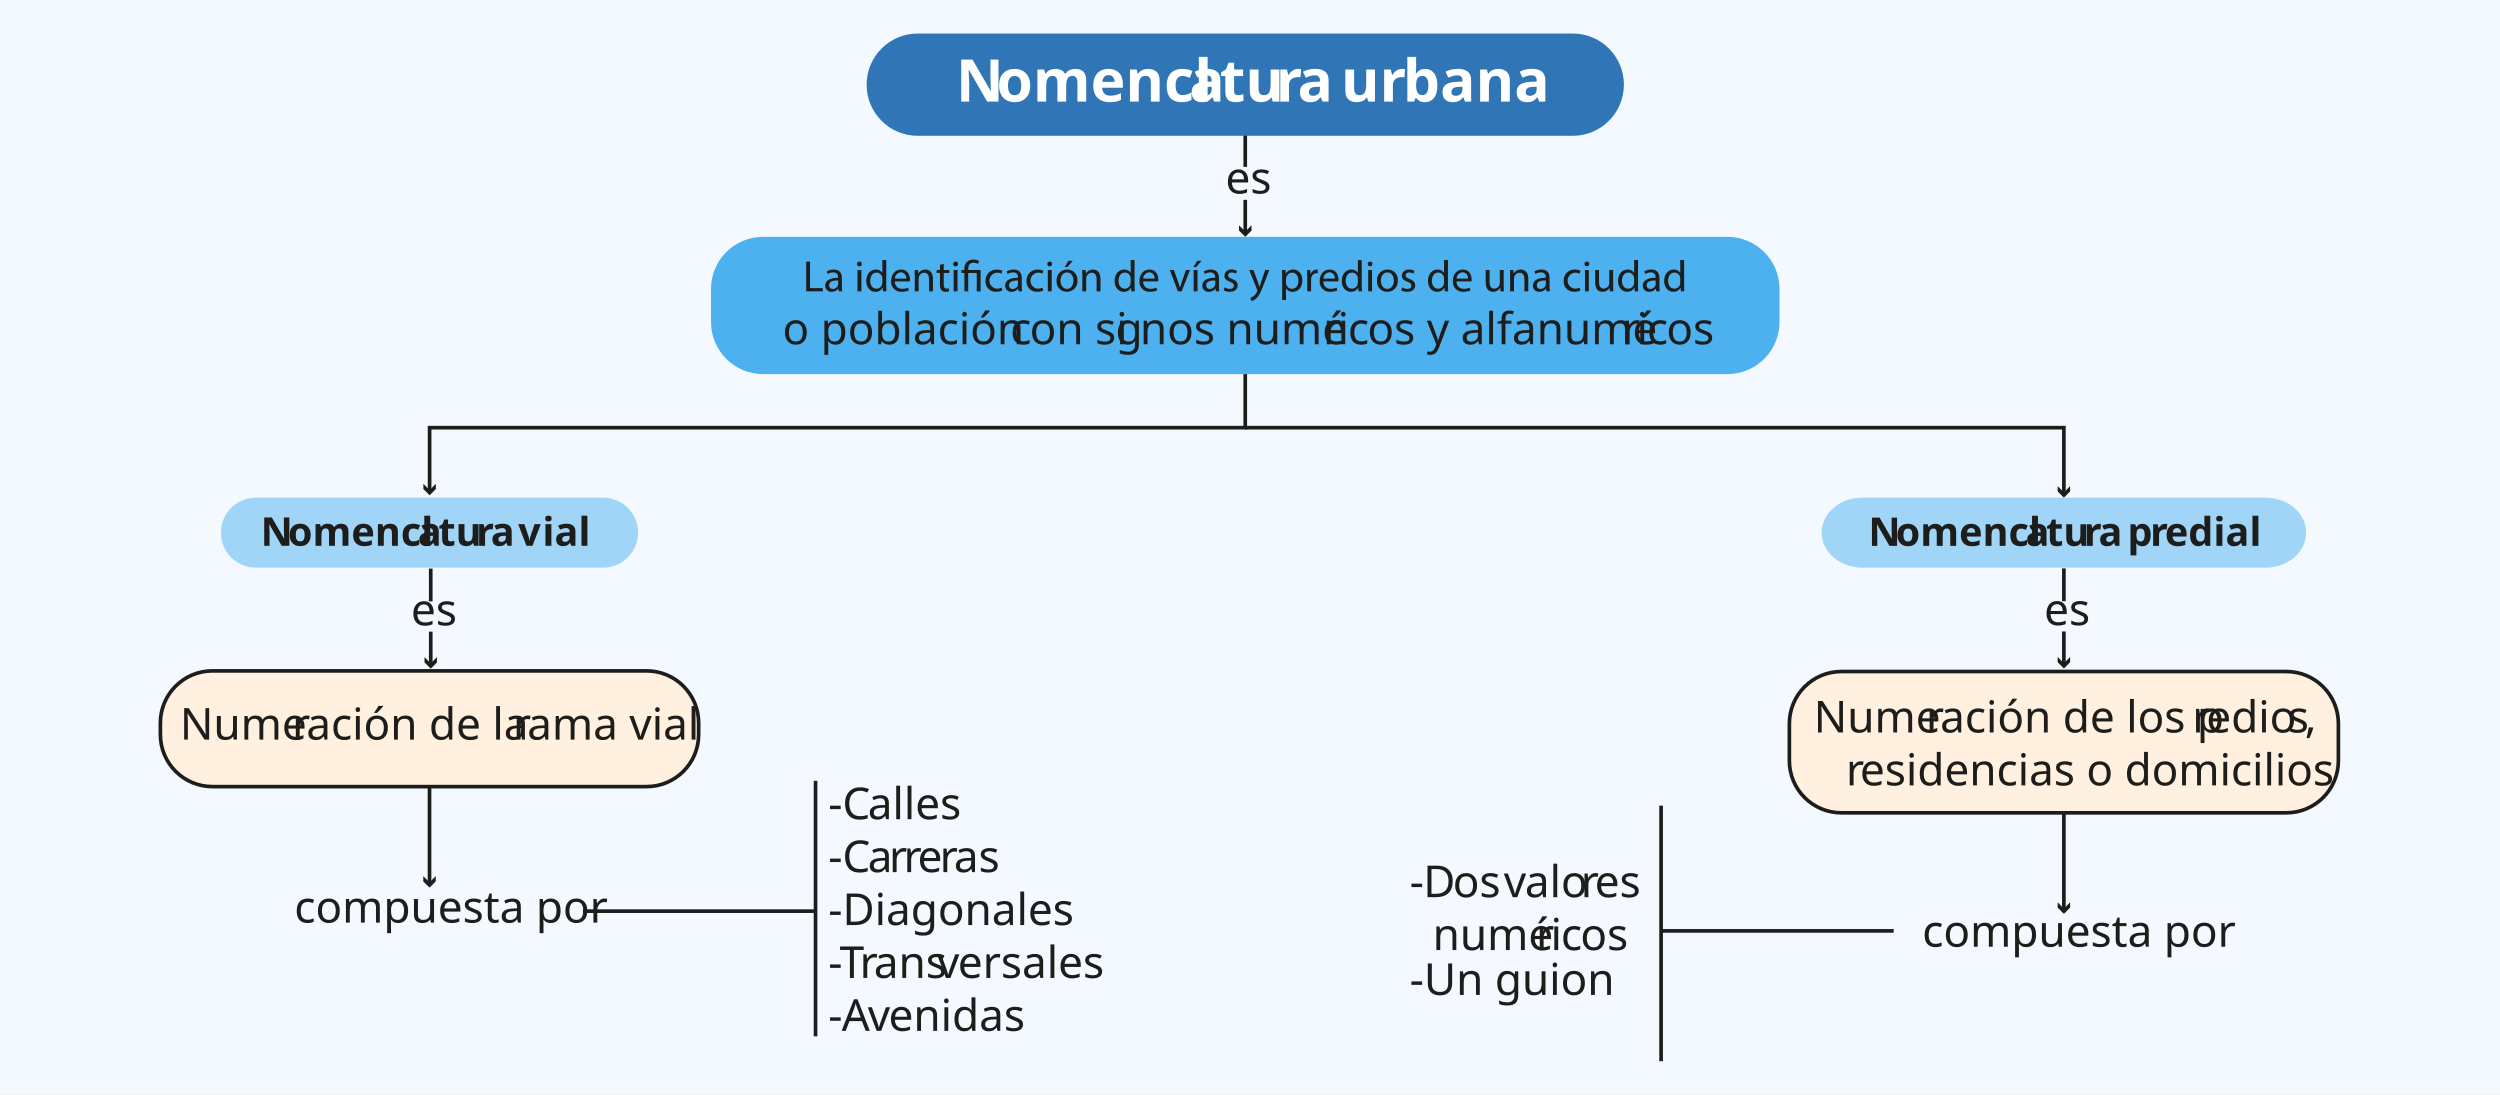
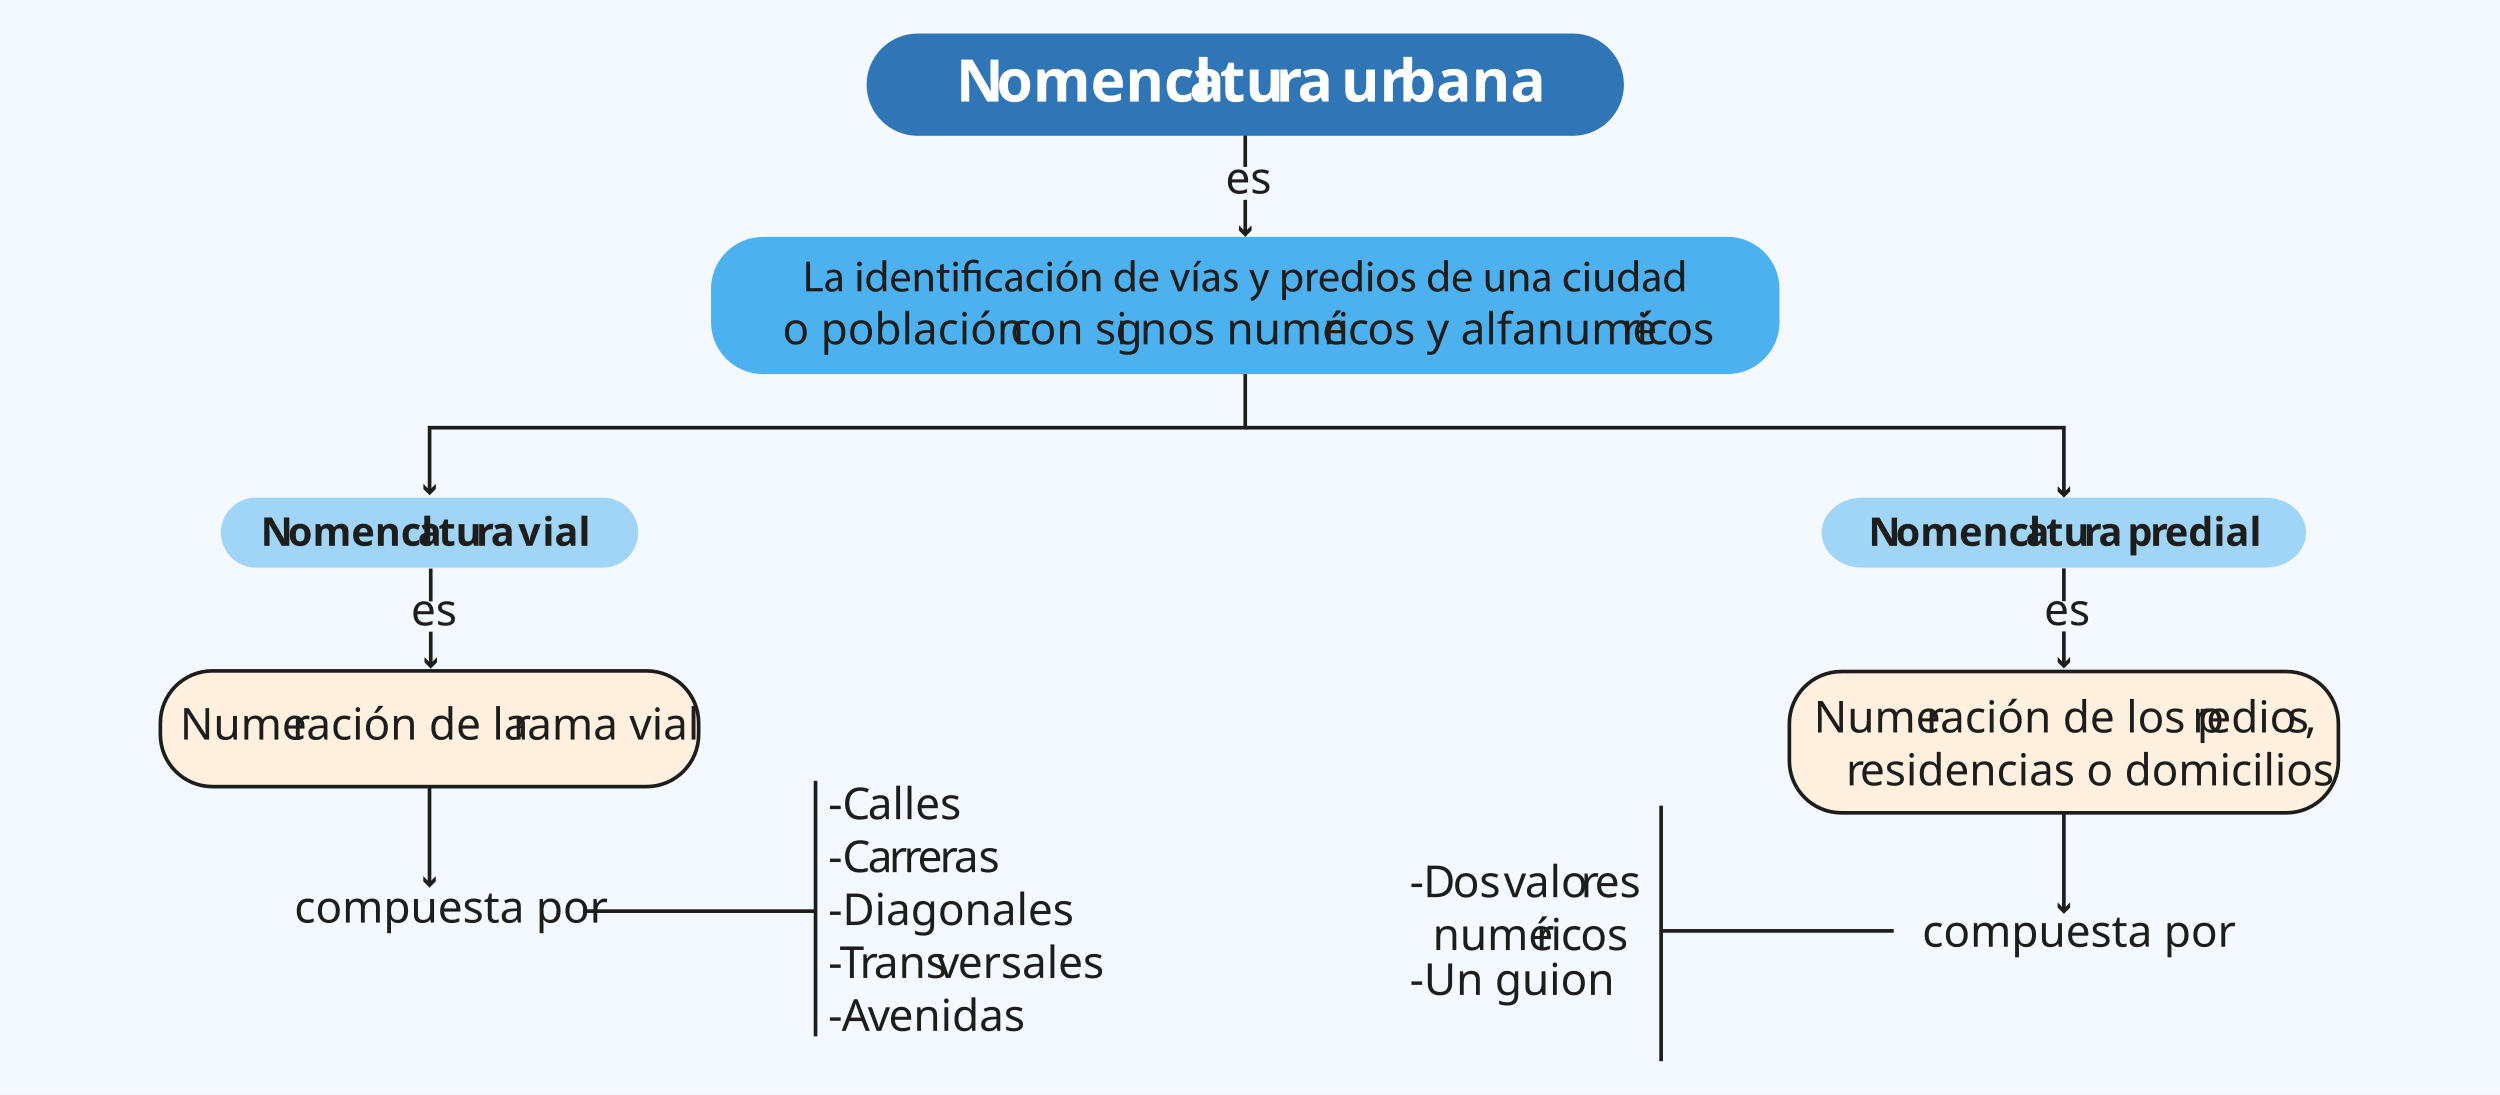
<svg xmlns="http://www.w3.org/2000/svg" width="820" height="359" viewBox="0 0 820 359">
  <defs>
    <clipPath id="clip-path">
-       <rect id="Rectángulo_350153" data-name="Rectángulo 350153" width="715.595" height="337.076" fill="none" />
+       <rect id="Rectángulo_350148" data-name="Rectángulo 350148" width="715.595" height="337.076" fill="none" />
+     </clipPath>
+     <clipPath id="clip-path-2">
+       <rect id="Rectángulo_350146" data-name="Rectángulo 350146" width="136.851" height="22.953" transform="translate(20.454 152.23)" fill="none" />
    </clipPath>
    <clipPath id="clip-path-3">
-       <rect id="Rectángulo_350146" data-name="Rectángulo 350146" width="136.851" height="22.953" transform="translate(20.454 152.23)" fill="none" />
-     </clipPath>
-     <clipPath id="clip-path-4">
      <rect id="Rectángulo_350147" data-name="Rectángulo 350147" width="158.921" height="22.953" transform="translate(545.491 152.23)" fill="none" />
    </clipPath>
  </defs>
-   <g id="Grupo_1010072" data-name="Grupo 1010072" transform="translate(-391 -4832)">
-     <rect id="Rectángulo_348354" data-name="Rectángulo 348354" width="820" height="359" transform="translate(391 4832)" fill="#f3f9ff" />
+   <g id="Grupo_1010074" data-name="Grupo 1010074" transform="translate(-391 -4832)">
+     <path id="Trazado_728949" data-name="Trazado 728949" d="M0,0H820V359H0Z" transform="translate(391 4832)" fill="#f3f9ff" />
    <g id="Grupo_1009652" data-name="Grupo 1009652" transform="translate(443 4843)">
-       <g id="Grupo_1009651" data-name="Grupo 1009651" clip-path="url(#clip-path)">
+       <g id="Grupo_1010072" data-name="Grupo 1010072">
        <g id="Grupo_1009642" data-name="Grupo 1009642">
          <g id="Grupo_1009641" data-name="Grupo 1009641" clip-path="url(#clip-path)">
            <path id="Rectángulo_350141" data-name="Rectángulo 350141" d="M17.082,0h142.39a17.082,17.082,0,0,1,17.082,17.082v3.794a17.082,17.082,0,0,1-17.082,17.082H17.081A17.081,17.081,0,0,1,0,20.877V17.082A17.082,17.082,0,0,1,17.082,0Z" transform="translate(0.603 209.048)" fill="#fff0df" />
            <path id="Rectángulo_350142" data-name="Rectángulo 350142" d="M17.082,0h142.39a17.082,17.082,0,0,1,17.082,17.082v3.794a17.082,17.082,0,0,1-17.082,17.082H17.081A17.081,17.081,0,0,1,0,20.877V17.082A17.082,17.082,0,0,1,17.082,0Z" transform="translate(0.603 209.048)" fill="none" stroke="#1d1d1b" stroke-miterlimit="10" stroke-width="1.205" />
            <rect id="Rectángulo_350143" data-name="Rectángulo 350143" width="180.081" height="46.343" rx="17.082" transform="translate(534.911 209.261)" fill="#fff0df" />
            <rect id="Rectángulo_350144" data-name="Rectángulo 350144" width="180.081" height="46.343" rx="17.082" transform="translate(534.911 209.261)" fill="none" stroke="#1d1d1b" stroke-miterlimit="10" stroke-width="1.205" />
            <path id="Rectángulo_350145" data-name="Rectángulo 350145" d="M17.082,0h316.3a17.083,17.083,0,0,1,17.083,17.083V27.939a17.082,17.082,0,0,1-17.082,17.082H17.082A17.082,17.082,0,0,1,0,27.939V17.082A17.082,17.082,0,0,1,17.082,0Z" transform="translate(181.213 66.686)" fill="#4db1f0" />
            <g id="Grupo_1009637" data-name="Grupo 1009637" opacity="0.5">
              <g id="Grupo_1009636" data-name="Grupo 1009636">
-                 <g id="Grupo_1009635" data-name="Grupo 1009635" clip-path="url(#clip-path-3)">
+                 <g id="Grupo_1009635" data-name="Grupo 1009635" clip-path="url(#clip-path-2)">
                  <path id="Trazado_726601" data-name="Trazado 726601" d="M157.3,163.706a11.477,11.477,0,0,1-11.477,11.477H31.93a11.477,11.477,0,0,1,0-22.954h113.9A11.477,11.477,0,0,1,157.3,163.706" fill="#4db1f0" />
                </g>
              </g>
            </g>
            <g id="Grupo_1009640" data-name="Grupo 1009640" opacity="0.5">
              <g id="Grupo_1009639" data-name="Grupo 1009639">
-                 <g id="Grupo_1009638" data-name="Grupo 1009638" clip-path="url(#clip-path-4)">
+                 <g id="Grupo_1009638" data-name="Grupo 1009638" clip-path="url(#clip-path-3)">
                  <path id="Trazado_726602" data-name="Trazado 726602" d="M704.412,163.706c0,6.338-5.966,11.477-13.327,11.477H558.818c-7.36,0-13.327-5.139-13.327-11.477s5.967-11.477,13.327-11.477H691.085c7.361,0,13.327,5.139,13.327,11.477" fill="#4db1f0" />
                </g>
              </g>
            </g>
            <line id="Línea_2940" data-name="Línea 2940" y2="10.763" transform="translate(356.443 54.545)" fill="none" stroke="#1d1d1b" stroke-miterlimit="10" stroke-width="1.205" />
            <line id="Línea_2941" data-name="Línea 2941" y2="10.763" transform="translate(356.443 32.974)" fill="none" stroke="#1d1d1b" stroke-miterlimit="10" stroke-width="1.205" />
            <path id="Trazado_726603" data-name="Trazado 726603" d="M354.4,62.908l2.043,2.044,2.044-2.044v1.735l-2.044,2.043L354.4,64.643Z" fill="#1d1d1b" />
            <line id="Línea_2942" data-name="Línea 2942" y2="31.763" transform="translate(88.879 247.006)" fill="none" stroke="#1d1d1b" stroke-miterlimit="10" stroke-width="1.205" />
            <path id="Trazado_726604" data-name="Trazado 726604" d="M86.836,276.369l2.043,2.044,2.044-2.044V278.1l-2.044,2.043L86.836,278.1Z" fill="#1d1d1b" />
            <line id="Línea_2943" data-name="Línea 2943" y2="31.763" transform="translate(624.952 255.604)" fill="none" stroke="#1d1d1b" stroke-miterlimit="10" stroke-width="1.205" />
            <path id="Trazado_726605" data-name="Trazado 726605" d="M622.909,284.967l2.043,2.044L627,284.967V286.7l-2.044,2.043-2.043-2.043Z" fill="#1d1d1b" />
            <path id="Trazado_726606" data-name="Trazado 726606" d="M480.638,16.772a16.773,16.773,0,0,1-16.773,16.773H249.021a16.773,16.773,0,0,1,0-33.546H463.865a16.773,16.773,0,0,1,16.773,16.773" fill="#3076b6" />
          </g>
        </g>
        <text id="N" transform="translate(261.549 22.33)" fill="#fff" font-size="19.297" font-family="MyriadPro-Bold, Myriad Pro" font-weight="700">
          <tspan x="0" y="0">N</tspan>
        </text>
        <text id="omencl" transform="translate(274.826 22.33)" fill="#fff" font-size="19.297" font-family="MyriadPro-Bold, Myriad Pro" font-weight="700">
          <tspan x="0" y="0">omencl</tspan>
        </text>
        <text id="a" transform="translate(338.063 22.33)" fill="#fff" font-size="19.297" font-family="MyriadPro-Bold, Myriad Pro" font-weight="700">
          <tspan x="0" y="0">a</tspan>
        </text>
        <text id="tu" transform="translate(348.098 22.33)" fill="#fff" font-size="19.297" font-family="MyriadPro-Bold, Myriad Pro" font-weight="700">
          <tspan x="0" y="0">tu</tspan>
        </text>
        <text id="r" transform="translate(366.43 22.33)" fill="#fff" font-size="19.297" font-family="MyriadPro-Bold, Myriad Pro" font-weight="700">
          <tspan x="0" y="0">r</tspan>
        </text>
        <text id="a-2" data-name="a" transform="translate(373.57 22.33)" fill="#fff" font-size="19.297" font-family="MyriadPro-Bold, Myriad Pro" font-weight="700">
          <tspan x="0" y="0">a</tspan>
        </text>
        <text id="ur" transform="translate(387.818 22.33)" fill="#fff" font-size="19.297" font-family="MyriadPro-Bold, Myriad Pro" font-weight="700">
          <tspan x="0" y="0">ur</tspan>
        </text>
-         <text id="bana" transform="translate(408.112 22.33)" fill="#fff" font-size="19.297" font-family="MyriadPro-Bold, Myriad Pro" font-weight="700">
+         <text id="bana" transform="translate(406.818 22.33)" fill="#fff" font-size="19.297" font-family="MyriadPro-Bold, Myriad Pro" font-weight="700">
          <tspan x="0" y="0">bana</tspan>
        </text>
        <text id="es" transform="translate(349.957 52.471)" fill="#1d1d1b" font-size="14.463" font-family="SegoeUI, Segoe UI">
          <tspan x="0" y="0">es</tspan>
        </text>
        <g id="Grupo_1009644" data-name="Grupo 1009644">
          <g id="Grupo_1009643" data-name="Grupo 1009643" clip-path="url(#clip-path)">
            <line id="Línea_2944" data-name="Línea 2944" y2="10.763" transform="translate(89.282 196.182)" fill="none" stroke="#1d1d1b" stroke-miterlimit="10" stroke-width="1.205" />
            <path id="Trazado_726607" data-name="Trazado 726607" d="M87.239,204.545l2.043,2.044,2.044-2.044v1.735l-2.044,2.043-2.043-2.043Z" fill="#1d1d1b" />
          </g>
        </g>
        <text id="es-2" data-name="es" transform="translate(82.794 194.107)" fill="#1d1d1b" font-size="14.463" font-family="SegoeUI, Segoe UI">
          <tspan x="0" y="0">es</tspan>
        </text>
        <g id="Grupo_1009646" data-name="Grupo 1009646">
          <g id="Grupo_1009645" data-name="Grupo 1009645" clip-path="url(#clip-path)">
            <line id="Línea_2945" data-name="Línea 2945" y2="10.763" transform="translate(624.952 196.121)" fill="none" stroke="#1d1d1b" stroke-miterlimit="10" stroke-width="1.205" />
            <line id="Línea_2946" data-name="Línea 2946" y2="10.763" transform="translate(89.282 175.493)" fill="none" stroke="#1d1d1b" stroke-miterlimit="10" stroke-width="1.205" />
            <line id="Línea_2947" data-name="Línea 2947" y2="10.763" transform="translate(624.952 175.431)" fill="none" stroke="#1d1d1b" stroke-miterlimit="10" stroke-width="1.205" />
            <path id="Trazado_726608" data-name="Trazado 726608" d="M622.909,204.483l2.043,2.044L627,204.483v1.735l-2.044,2.043-2.043-2.043Z" fill="#1d1d1b" />
          </g>
        </g>
        <text id="es-3" data-name="es" transform="translate(618.467 194.046)" fill="#1d1d1b" font-size="14.463" font-family="SegoeUI, Segoe UI">
          <tspan x="0" y="0">es</tspan>
        </text>
        <g id="Grupo_1009648" data-name="Grupo 1009648">
          <g id="Grupo_1009647" data-name="Grupo 1009647" clip-path="url(#clip-path)">
            <path id="Trazado_726609" data-name="Trazado 726609" d="M212.436,74.816h1.258v8.691h4.165v1.055h-5.423ZM223.1,84.562l-.1-.882h-.044a2.6,2.6,0,0,1-2.14,1.041,1.994,1.994,0,0,1-2.14-2.01c0-1.692,1.5-2.617,4.208-2.6v-.144a1.443,1.443,0,0,0-1.591-1.62,3.491,3.491,0,0,0-1.822.521l-.289-.839a4.344,4.344,0,0,1,2.3-.622c2.141,0,2.661,1.461,2.661,2.863v2.618a9.824,9.824,0,0,0,.116,1.677Zm-.188-3.572c-1.388-.028-2.964.217-2.964,1.577a1.125,1.125,0,0,0,1.2,1.214,1.742,1.742,0,0,0,1.692-1.171,1.34,1.34,0,0,0,.072-.4Zm7.767-5.393a.788.788,0,0,1-1.576,0,.775.775,0,0,1,.795-.8.756.756,0,0,1,.781.8m-1.417,1.966h1.273v7h-1.273Zm9.429-3.268v8.46c0,.622.014,1.33.058,1.807H237.6l-.058-1.214h-.029a2.589,2.589,0,0,1-2.386,1.373c-1.692,0-2.993-1.431-2.993-3.557-.014-2.328,1.432-3.76,3.138-3.76a2.34,2.34,0,0,1,2.111,1.07h.029V74.295Zm-1.273,6.117a2.215,2.215,0,0,0-.058-.535,1.871,1.871,0,0,0-1.836-1.475c-1.316,0-2.1,1.157-2.1,2.7,0,1.417.694,2.589,2.068,2.589a1.912,1.912,0,0,0,1.865-1.519,2.177,2.177,0,0,0,.058-.549Zm4.094.882a2.243,2.243,0,0,0,2.4,2.43,4.609,4.609,0,0,0,1.938-.362l.217.911a5.659,5.659,0,0,1-2.328.434,3.25,3.25,0,0,1-3.442-3.529c0-2.111,1.244-3.774,3.283-3.774,2.285,0,2.892,2.01,2.892,3.3a4.9,4.9,0,0,1-.043.593Zm3.731-.911a1.812,1.812,0,0,0-1.765-2.068,2.109,2.109,0,0,0-1.952,2.068Zm2.806-.925c0-.723-.014-1.316-.058-1.895h1.128l.073,1.157h.029a2.573,2.573,0,0,1,2.313-1.316c.969,0,2.473.579,2.473,2.979v4.179H252.73V80.528c0-1.128-.42-2.068-1.62-2.068a1.807,1.807,0,0,0-1.706,1.3,1.825,1.825,0,0,0-.087.593v4.208h-1.273Zm9.5-3.9v2.01h1.822v.969h-1.822v3.774c0,.868.246,1.36.954,1.36a2.847,2.847,0,0,0,.738-.087l.057.954a3.09,3.09,0,0,1-1.127.174,1.763,1.763,0,0,1-1.374-.535,2.591,2.591,0,0,1-.492-1.822V78.532h-1.085v-.969H256.3V75.886Zm4.671.044a.788.788,0,0,1-1.576,0,.776.776,0,0,1,.795-.8.755.755,0,0,1,.781.8M260.8,77.563h1.273v7H260.8Zm3.514,7v-6.03h-.983v-.969h.983v-.376a2.805,2.805,0,0,1,3.052-3.051,3.493,3.493,0,0,1,1.778.463l-.361.969a2.675,2.675,0,0,0-1.475-.4c-1.345,0-1.735.94-1.735,2.053v.347h4.063v7h-1.258v-6.03h-2.805v6.03Zm12.423-.26a4.677,4.677,0,0,1-2.01.4,3.326,3.326,0,0,1-3.485-3.572A3.556,3.556,0,0,1,275,77.419a4.262,4.262,0,0,1,1.764.361l-.289.983A2.959,2.959,0,0,0,275,78.431a2.639,2.639,0,0,0-.043,5.264,3.611,3.611,0,0,0,1.561-.347Zm5.366.26-.1-.882h-.043a2.608,2.608,0,0,1-2.141,1.041,1.994,1.994,0,0,1-2.14-2.01c0-1.692,1.5-2.617,4.208-2.6v-.144a1.443,1.443,0,0,0-1.59-1.62,3.486,3.486,0,0,0-1.822.521l-.29-.839a4.348,4.348,0,0,1,2.3-.622c2.14,0,2.66,1.461,2.66,2.863v2.618a9.824,9.824,0,0,0,.116,1.677Zm-.188-3.572c-1.388-.028-2.964.217-2.964,1.577a1.125,1.125,0,0,0,1.2,1.214,1.741,1.741,0,0,0,1.692-1.171,1.34,1.34,0,0,0,.072-.4Zm8.273,3.312a4.681,4.681,0,0,1-2.01.4,3.326,3.326,0,0,1-3.485-3.572,3.556,3.556,0,0,1,3.76-3.716,4.262,4.262,0,0,1,1.764.361l-.289.983a2.959,2.959,0,0,0-1.475-.332,2.639,2.639,0,0,0-.044,5.264,3.619,3.619,0,0,0,1.562-.347Zm2.907-8.705a.788.788,0,0,1-1.576,0,.776.776,0,0,1,.8-.8.755.755,0,0,1,.78.8m-1.417,1.966h1.273v7h-1.273ZM301.395,81a3.42,3.42,0,0,1-3.485,3.716,3.327,3.327,0,0,1-3.355-3.6,3.418,3.418,0,0,1,3.471-3.717,3.314,3.314,0,0,1,3.369,3.6m-5.553.072c0,1.533.883,2.69,2.126,2.69,1.215,0,2.126-1.142,2.126-2.719,0-1.185-.593-2.689-2.1-2.689s-2.155,1.388-2.155,2.718m4.035-6.536-1.764,2.068H297.2l1.272-2.068ZM303,79.458c0-.723-.015-1.316-.058-1.895h1.128l.072,1.157h.029a2.574,2.574,0,0,1,2.314-1.316c.969,0,2.473.579,2.473,2.979v4.179h-1.273V80.528c0-1.128-.419-2.068-1.62-2.068a1.866,1.866,0,0,0-1.793,1.894v4.208H303Zm17.137-5.163v8.46c0,.622.015,1.33.058,1.807h-1.142L319,83.348h-.029a2.59,2.59,0,0,1-2.386,1.373c-1.692,0-2.993-1.431-2.993-3.557-.015-2.328,1.431-3.76,3.138-3.76a2.34,2.34,0,0,1,2.111,1.07h.029V74.295Zm-1.272,6.117a2.266,2.266,0,0,0-.058-.535,1.871,1.871,0,0,0-1.836-1.475c-1.316,0-2.1,1.157-2.1,2.7,0,1.417.694,2.589,2.068,2.589a1.912,1.912,0,0,0,1.865-1.519,2.224,2.224,0,0,0,.058-.549Zm4.093.882a2.243,2.243,0,0,0,2.4,2.43,4.609,4.609,0,0,0,1.938-.362l.217.911a5.664,5.664,0,0,1-2.329.434,3.25,3.25,0,0,1-3.441-3.529c0-2.111,1.243-3.774,3.282-3.774,2.285,0,2.893,2.01,2.893,3.3a4.662,4.662,0,0,1-.044.593Zm3.731-.911a1.811,1.811,0,0,0-1.764-2.068,2.109,2.109,0,0,0-1.952,2.068Zm6.365-2.82L334.43,81.5a18.122,18.122,0,0,1,.564,1.793h.043c.159-.579.362-1.157.593-1.793l1.359-3.934h1.331l-2.748,7h-1.215l-2.66-7Zm9.053-3.022-1.764,2.068h-.911l1.273-2.068Zm-2.588,3.022h1.273v7h-1.273Zm7.26,7-.1-.882h-.043a2.6,2.6,0,0,1-2.14,1.041,1.994,1.994,0,0,1-2.14-2.01c0-1.692,1.5-2.617,4.208-2.6v-.144a1.443,1.443,0,0,0-1.591-1.62,3.489,3.489,0,0,0-1.822.521l-.289-.839a4.342,4.342,0,0,1,2.3-.622c2.14,0,2.661,1.461,2.661,2.863v2.618a9.827,9.827,0,0,0,.116,1.677Zm-.188-3.572c-1.389-.028-2.965.217-2.965,1.577a1.126,1.126,0,0,0,1.2,1.214,1.74,1.74,0,0,0,1.692-1.171,1.311,1.311,0,0,0,.073-.4Zm3.11,2.271a3.333,3.333,0,0,0,1.677.506c.926,0,1.36-.463,1.36-1.041,0-.608-.362-.94-1.3-1.287-1.258-.449-1.851-1.143-1.851-1.981A2.159,2.159,0,0,1,352,77.4a3.5,3.5,0,0,1,1.721.434l-.318.925a2.731,2.731,0,0,0-1.432-.4c-.752,0-1.171.433-1.171.954,0,.578.419.839,1.33,1.186,1.215.463,1.837,1.07,1.837,2.111,0,1.229-.955,2.1-2.618,2.1a3.99,3.99,0,0,1-1.966-.477Zm9.43-5.7,1.532,4.136c.16.463.333,1.012.449,1.432h.029c.13-.42.274-.955.448-1.461l1.388-4.107h1.345l-1.909,4.989c-.911,2.4-1.533,3.63-2.4,4.382a3.456,3.456,0,0,1-1.562.824l-.318-1.07a3.365,3.365,0,0,0,1.113-.622,3.855,3.855,0,0,0,1.07-1.417.91.91,0,0,0,.1-.3,1.107,1.107,0,0,0-.087-.332l-2.589-6.45Zm9.415,2.285c0-.9-.029-1.62-.058-2.285h1.143l.057,1.2h.029a2.753,2.753,0,0,1,2.488-1.359c1.692,0,2.964,1.432,2.964,3.558,0,2.516-1.533,3.759-3.181,3.759a2.454,2.454,0,0,1-2.155-1.1h-.029v3.8h-1.258Zm1.258,1.865a2.86,2.86,0,0,0,.058.521,1.964,1.964,0,0,0,1.909,1.49c1.345,0,2.126-1.1,2.126-2.705,0-1.4-.738-2.6-2.083-2.6a2.031,2.031,0,0,0-1.923,1.577,2.08,2.08,0,0,0-.087.52Zm6.972-1.966c0-.824-.015-1.533-.058-2.184h1.113l.044,1.374h.057a2.1,2.1,0,0,1,1.938-1.533,1.375,1.375,0,0,1,.362.044v1.2a1.909,1.909,0,0,0-.434-.044,1.786,1.786,0,0,0-1.707,1.634,3.7,3.7,0,0,0-.057.593v3.731h-1.258Zm5.293,1.547a2.243,2.243,0,0,0,2.4,2.43,4.608,4.608,0,0,0,1.938-.362l.217.911a5.659,5.659,0,0,1-2.328.434,3.25,3.25,0,0,1-3.442-3.529c0-2.111,1.244-3.774,3.283-3.774,2.285,0,2.892,2.01,2.892,3.3a4.9,4.9,0,0,1-.043.593Zm3.731-.911a1.812,1.812,0,0,0-1.764-2.068,2.11,2.11,0,0,0-1.953,2.068Zm8.851-6.088v8.46c0,.622.014,1.33.058,1.807h-1.143l-.057-1.214h-.029a2.591,2.591,0,0,1-2.386,1.373c-1.692,0-2.994-1.431-2.994-3.557-.014-2.328,1.432-3.76,3.138-3.76a2.34,2.34,0,0,1,2.111,1.07h.029V74.295Zm-1.273,6.117a2.265,2.265,0,0,0-.057-.535,1.872,1.872,0,0,0-1.837-1.475c-1.316,0-2.1,1.157-2.1,2.7,0,1.417.694,2.589,2.068,2.589a1.914,1.914,0,0,0,1.866-1.519,2.225,2.225,0,0,0,.057-.549Zm4.8-4.815a.789.789,0,0,1-1.577,0,.776.776,0,0,1,.8-.8.756.756,0,0,1,.781.8m-1.418,1.966h1.273v7h-1.273ZM406.484,81A3.421,3.421,0,0,1,403,84.721a3.327,3.327,0,0,1-3.354-3.6,3.417,3.417,0,0,1,3.47-3.717,3.315,3.315,0,0,1,3.37,3.6m-5.553.072c0,1.533.882,2.69,2.125,2.69,1.215,0,2.126-1.142,2.126-2.719,0-1.185-.593-2.689-2.1-2.689s-2.154,1.388-2.154,2.718m6.985,2.184a3.333,3.333,0,0,0,1.678.506c.925,0,1.359-.463,1.359-1.041,0-.608-.361-.94-1.3-1.287-1.259-.449-1.851-1.143-1.851-1.981a2.159,2.159,0,0,1,2.415-2.054,3.494,3.494,0,0,1,1.72.434l-.318.925a2.73,2.73,0,0,0-1.431-.4c-.752,0-1.172.433-1.172.954,0,.578.42.839,1.331,1.186,1.214.463,1.836,1.07,1.836,2.111,0,1.229-.954,2.1-2.617,2.1a4,4,0,0,1-1.967-.477Zm15.012-8.966v8.46c0,.622.014,1.33.058,1.807h-1.143l-.057-1.214h-.029a2.591,2.591,0,0,1-2.386,1.373c-1.692,0-2.994-1.431-2.994-3.557-.014-2.328,1.432-3.76,3.138-3.76a2.343,2.343,0,0,1,2.112,1.07h.028V74.295Zm-1.273,6.117a2.265,2.265,0,0,0-.057-.535,1.872,1.872,0,0,0-1.837-1.475c-1.316,0-2.1,1.157-2.1,2.7,0,1.417.694,2.589,2.068,2.589a1.914,1.914,0,0,0,1.866-1.519,2.225,2.225,0,0,0,.057-.549Zm4.094.882a2.243,2.243,0,0,0,2.4,2.43,4.6,4.6,0,0,0,1.937-.362l.217.911a5.659,5.659,0,0,1-2.328.434,3.25,3.25,0,0,1-3.442-3.529c0-2.111,1.244-3.774,3.283-3.774,2.285,0,2.892,2.01,2.892,3.3a4.895,4.895,0,0,1-.043.593Zm3.731-.911a1.812,1.812,0,0,0-1.764-2.068,2.111,2.111,0,0,0-1.953,2.068Zm11.729,2.27c0,.724.015,1.36.058,1.909h-1.128l-.072-1.142h-.029a2.634,2.634,0,0,1-2.314,1.3c-1.1,0-2.415-.607-2.415-3.065V77.563h1.273v3.876c0,1.33.4,2.227,1.562,2.227a1.839,1.839,0,0,0,1.677-1.157,1.871,1.871,0,0,0,.116-.651V77.563h1.272Zm2.113-3.195c0-.723-.015-1.316-.058-1.895h1.128l.072,1.157h.029a2.574,2.574,0,0,1,2.314-1.316c.969,0,2.473.579,2.473,2.979v4.179h-1.273V80.528c0-1.128-.419-2.068-1.62-2.068a1.866,1.866,0,0,0-1.793,1.894v4.208h-1.272Zm11.9,5.1-.1-.882h-.043a2.608,2.608,0,0,1-2.141,1.041,1.994,1.994,0,0,1-2.14-2.01c0-1.692,1.5-2.617,4.208-2.6v-.144a1.443,1.443,0,0,0-1.59-1.62,3.492,3.492,0,0,0-1.823.521l-.289-.839a4.345,4.345,0,0,1,2.3-.622c2.14,0,2.66,1.461,2.66,2.863v2.618a9.824,9.824,0,0,0,.116,1.677Zm-.188-3.572c-1.388-.028-2.964.217-2.964,1.577a1.125,1.125,0,0,0,1.2,1.214,1.742,1.742,0,0,0,1.692-1.171,1.34,1.34,0,0,0,.072-.4ZM466.375,84.3a4.681,4.681,0,0,1-2.01.4,3.326,3.326,0,0,1-3.485-3.572,3.556,3.556,0,0,1,3.76-3.716,4.262,4.262,0,0,1,1.764.361l-.289.983a2.959,2.959,0,0,0-1.475-.332,2.639,2.639,0,0,0-.044,5.264,3.615,3.615,0,0,0,1.562-.347Zm2.908-8.705a.789.789,0,0,1-1.577,0,.776.776,0,0,1,.8-.8.756.756,0,0,1,.781.8m-1.418,1.966h1.273v7h-1.273Zm9.241,5.09c0,.724.015,1.36.058,1.909h-1.128l-.072-1.142h-.029a2.634,2.634,0,0,1-2.314,1.3c-1.1,0-2.415-.607-2.415-3.065V77.563h1.273v3.876c0,1.33.4,2.227,1.562,2.227a1.839,1.839,0,0,0,1.677-1.157,1.871,1.871,0,0,0,.116-.651V77.563h1.272Zm8.157-8.358v8.46c0,.622.015,1.33.058,1.807h-1.142l-.058-1.214h-.029a2.59,2.59,0,0,1-2.386,1.373c-1.692,0-2.993-1.431-2.993-3.557-.015-2.328,1.431-3.76,3.138-3.76a2.34,2.34,0,0,1,2.111,1.07h.029V74.295Zm-1.272,6.117a2.266,2.266,0,0,0-.058-.535A1.871,1.871,0,0,0,482.1,78.4c-1.316,0-2.1,1.157-2.1,2.7,0,1.417.694,2.589,2.068,2.589a1.912,1.912,0,0,0,1.865-1.519,2.224,2.224,0,0,0,.058-.549Zm7.26,4.15-.1-.882h-.043a2.607,2.607,0,0,1-2.14,1.041,1.994,1.994,0,0,1-2.141-2.01c0-1.692,1.5-2.617,4.208-2.6v-.144a1.443,1.443,0,0,0-1.59-1.62,3.486,3.486,0,0,0-1.822.521l-.29-.839a4.348,4.348,0,0,1,2.3-.622c2.14,0,2.661,1.461,2.661,2.863v2.618a9.833,9.833,0,0,0,.115,1.677Zm-.188-3.572c-1.388-.028-2.964.217-2.964,1.577a1.125,1.125,0,0,0,1.2,1.214,1.741,1.741,0,0,0,1.692-1.171,1.34,1.34,0,0,0,.072-.4Zm9.329-6.695v8.46c0,.622.014,1.33.057,1.807h-1.142l-.058-1.214h-.029a2.589,2.589,0,0,1-2.386,1.373c-1.692,0-2.993-1.431-2.993-3.557-.015-2.328,1.431-3.76,3.138-3.76a2.339,2.339,0,0,1,2.111,1.07h.029V74.295Zm-1.273,6.117a2.215,2.215,0,0,0-.058-.535,1.871,1.871,0,0,0-1.836-1.475c-1.316,0-2.1,1.157-2.1,2.7,0,1.417.694,2.589,2.068,2.589a1.912,1.912,0,0,0,1.865-1.519,2.177,2.177,0,0,0,.058-.549Z" fill="#1d1d1b" />
          </g>
        </g>
        <text id="o_población_" data-name="o población " transform="translate(204.656 101.919)" fill="#1d1d1b" font-size="14.463" font-family="SegoeUI, Segoe UI">
          <tspan x="0" y="0">o población </tspan>
        </text>
        <text id="c" transform="translate(279.342 101.919)" fill="#1d1d1b" font-size="14.463" font-family="SegoeUI, Segoe UI">
          <tspan x="0" y="0">c</tspan>
        </text>
        <text id="on_si" data-name="on si" transform="translate(285.735 101.919)" fill="#1d1d1b" font-size="14.463" font-family="SegoeUI, Segoe UI">
          <tspan x="0" y="0">on si</tspan>
        </text>
        <text id="g" transform="translate(313.88 101.919)" fill="#1d1d1b" font-size="14.463" font-family="SegoeUI, Segoe UI">
          <tspan x="0" y="0">g</tspan>
        </text>
        <text id="nos_numé" data-name="nos numé" transform="translate(321.893 101.919)" fill="#1d1d1b" font-size="14.463" font-family="SegoeUI, Segoe UI">
          <tspan x="0" y="0">nos numé</tspan>
        </text>
        <text id="r-2" data-name="r" transform="translate(381.957 101.919)" fill="#1d1d1b" font-size="14.463" font-family="SegoeUI, Segoe UI">
          <tspan x="0" y="0">r</tspan>
        </text>
        <text id="i" transform="translate(386.73 101.919)" fill="#1d1d1b" font-size="14.463" font-family="SegoeUI, Segoe UI">
          <tspan x="0" y="0">i</tspan>
        </text>
        <text id="c-2" data-name="c" transform="translate(390.115 101.919)" fill="#1d1d1b" font-size="14.463" font-family="SegoeUI, Segoe UI">
          <tspan x="0" y="0">c</tspan>
        </text>
        <text id="os_y_alfanumé" data-name="os y alfanumé" transform="translate(396.521 101.919)" fill="#1d1d1b" font-size="14.463" font-family="SegoeUI, Segoe UI">
          <tspan x="0" y="0">os y alfanumé</tspan>
        </text>
        <text id="r-3" data-name="r" transform="translate(480.017 101.919)" fill="#1d1d1b" font-size="14.463" font-family="SegoeUI, Segoe UI">
          <tspan x="0" y="0">r</tspan>
        </text>
        <text id="i-2" data-name="i" transform="translate(484.79 101.919)" fill="#1d1d1b" font-size="14.463" font-family="SegoeUI, Segoe UI">
          <tspan x="0" y="0">i</tspan>
        </text>
        <text id="c-3" data-name="c" transform="translate(488.174 101.919)" fill="#1d1d1b" font-size="14.463" font-family="SegoeUI, Segoe UI">
          <tspan x="0" y="0">c</tspan>
        </text>
        <text id="os" transform="translate(494.566 101.919)" fill="#1d1d1b" font-size="14.463" font-family="SegoeUI, Segoe UI">
          <tspan x="0" y="0">os</tspan>
        </text>
        <text id="N-2" data-name="N" transform="translate(33.494 168.014)" fill="#1d1d1b" font-size="13" font-family="MyriadPro-Bold, Myriad Pro" font-weight="700">
          <tspan x="0" y="0">N</tspan>
        </text>
        <text id="omencl-2" data-name="omencl" transform="translate(42.438 168.014)" fill="#1d1d1b" font-size="13" font-family="MyriadPro-Bold, Myriad Pro" font-weight="700">
          <tspan x="0" y="0">omencl</tspan>
        </text>
        <text id="a-3" data-name="a" transform="translate(85.039 168.014)" fill="#1d1d1b" font-size="13" font-family="MyriadPro-Bold, Myriad Pro" font-weight="700">
          <tspan x="0" y="0">a</tspan>
        </text>
        <text id="tu-2" data-name="tu" transform="translate(91.799 168.014)" fill="#1d1d1b" font-size="13" font-family="MyriadPro-Bold, Myriad Pro" font-weight="700">
          <tspan x="0" y="0">tu</tspan>
        </text>
        <text id="r-4" data-name="r" transform="translate(104.148 168.014)" fill="#1d1d1b" font-size="13" font-family="MyriadPro-Bold, Myriad Pro" font-weight="700">
          <tspan x="0" y="0">r</tspan>
        </text>
        <text id="a-4" data-name="a" transform="translate(108.958 168.014)" fill="#1d1d1b" font-size="13" font-family="MyriadPro-Bold, Myriad Pro" font-weight="700">
          <tspan x="0" y="0">a</tspan>
        </text>
        <text id="_" data-name=" " transform="translate(115.823 168.014)" fill="#1d1d1b" font-size="13" font-family="MyriadPro-Bold, Myriad Pro" font-weight="700">
          <tspan x="0" y="0"> </tspan>
        </text>
        <text id="v" transform="translate(117.968 168.014)" fill="#1d1d1b" font-size="13" font-family="MyriadPro-Bold, Myriad Pro" font-weight="700">
          <tspan x="0" y="0">v</tspan>
        </text>
        <text id="ial" transform="translate(125.897 168.014)" fill="#1d1d1b" font-size="13" font-family="MyriadPro-Bold, Myriad Pro" font-weight="700">
          <tspan x="0" y="0">ial</tspan>
        </text>
        <text id="compuesta_por" data-name="compuesta por" transform="translate(44.537 291.621)" fill="#1d1d1b" font-size="14.463" font-family="SegoeUI, Segoe UI">
          <tspan x="0" y="0">compuesta por</tspan>
        </text>
        <text id="_-" data-name="-" transform="translate(219.667 257.705)" fill="#1d1d1b" font-size="14.463" font-family="SegoeUI, Segoe UI">
          <tspan x="0" y="0">-</tspan>
        </text>
        <text id="C-4" data-name="C" transform="translate(224.31 257.705)" fill="#1d1d1b" font-size="14.463" font-family="SegoeUI, Segoe UI">
          <tspan x="0" y="0">C</tspan>
        </text>
        <text id="alles" transform="translate(232.612 257.705)" fill="#1d1d1b" font-size="14.463" font-family="SegoeUI, Segoe UI">
          <tspan x="0" y="0">alles</tspan>
        </text>
        <text id="_--2" data-name="-" transform="translate(219.667 275.06)" fill="#1d1d1b" font-size="14.463" font-family="SegoeUI, Segoe UI">
          <tspan x="0" y="0">-</tspan>
        </text>
        <text id="C-5" data-name="C" transform="translate(224.31 275.06)" fill="#1d1d1b" font-size="14.463" font-family="SegoeUI, Segoe UI">
          <tspan x="0" y="0">C</tspan>
        </text>
        <text id="a-5" data-name="a" transform="translate(232.612 275.06)" fill="#1d1d1b" font-size="14.463" font-family="SegoeUI, Segoe UI">
          <tspan x="0" y="0">a</tspan>
        </text>
        <text id="r-5" data-name="r" transform="translate(239.583 275.06)" fill="#1d1d1b" font-size="14.463" font-family="SegoeUI, Segoe UI">
          <tspan x="0" y="0">r</tspan>
        </text>
        <text id="r-6" data-name="r" transform="translate(244.355 275.06)" fill="#1d1d1b" font-size="14.463" font-family="SegoeUI, Segoe UI">
          <tspan x="0" y="0">r</tspan>
        </text>
        <text id="e" transform="translate(248.955 275.06)" fill="#1d1d1b" font-size="14.463" font-family="SegoeUI, Segoe UI">
          <tspan x="0" y="0">e</tspan>
        </text>
        <text id="r-7" data-name="r" transform="translate(256.201 275.06)" fill="#1d1d1b" font-size="14.463" font-family="SegoeUI, Segoe UI">
          <tspan x="0" y="0">r</tspan>
        </text>
        <text id="as" transform="translate(260.858 275.06)" fill="#1d1d1b" font-size="14.463" font-family="SegoeUI, Segoe UI">
          <tspan x="0" y="0">as</tspan>
        </text>
        <text id="_-Diagonales" data-name="-Diagonales" transform="translate(219.667 292.417)" fill="#1d1d1b" font-size="14.463" font-family="SegoeUI, Segoe UI">
          <tspan x="0" y="0">-Diagonales</tspan>
        </text>
        <text id="_--3" data-name="-" transform="translate(219.667 309.772)" fill="#1d1d1b" font-size="14.463" font-family="SegoeUI, Segoe UI">
          <tspan x="0" y="0">-</tspan>
        </text>
        <text id="T" transform="translate(223.398 309.772)" fill="#1d1d1b" font-size="14.463" font-family="SegoeUI, Segoe UI">
          <tspan x="0" y="0">T</tspan>
        </text>
        <text id="r-8" data-name="r" transform="translate(229.95 309.772)" fill="#1d1d1b" font-size="14.463" font-family="SegoeUI, Segoe UI">
          <tspan x="0" y="0">r</tspan>
        </text>
        <text id="ans" transform="translate(234.607 309.772)" fill="#1d1d1b" font-size="14.463" font-family="SegoeUI, Segoe UI">
          <tspan x="0" y="0">ans</tspan>
        </text>
        <text id="v-2" data-name="v" transform="translate(255.333 309.772)" fill="#1d1d1b" font-size="14.463" font-family="SegoeUI, Segoe UI">
          <tspan x="0" y="0">v</tspan>
        </text>
        <text id="ersales" transform="translate(262.16 309.772)" fill="#1d1d1b" font-size="14.463" font-family="SegoeUI, Segoe UI">
          <tspan x="0" y="0">ersales</tspan>
        </text>
        <text id="_--4" data-name="-" transform="translate(219.667 327.128)" fill="#1d1d1b" font-size="14.463" font-family="SegoeUI, Segoe UI">
          <tspan x="0" y="0">-</tspan>
        </text>
        <text id="A-6" data-name="A" transform="translate(224.064 327.128)" fill="#1d1d1b" font-size="14.463" font-family="SegoeUI, Segoe UI">
          <tspan x="0" y="0">A</tspan>
        </text>
        <text id="v-3" data-name="v" transform="translate(232.612 327.128)" fill="#1d1d1b" font-size="14.463" font-family="SegoeUI, Segoe UI">
          <tspan x="0" y="0">v</tspan>
        </text>
        <text id="enidas" transform="translate(239.438 327.128)" fill="#1d1d1b" font-size="14.463" font-family="SegoeUI, Segoe UI">
          <tspan x="0" y="0">enidas</tspan>
        </text>
        <text id="_--5" data-name="-" transform="translate(410.376 283.276)" fill="#1d1d1b" font-size="14.463" font-family="SegoeUI, Segoe UI">
          <tspan x="0" y="0">-</tspan>
        </text>
        <text id="D" transform="translate(414.816 283.276)" fill="#1d1d1b" font-size="14.463" font-family="SegoeUI, Segoe UI">
          <tspan x="0" y="0">D</tspan>
        </text>
        <text id="os_" data-name="os " transform="translate(424.507 283.276)" fill="#1d1d1b" font-size="14.463" font-family="SegoeUI, Segoe UI">
          <tspan x="0" y="0">os </tspan>
        </text>
        <text id="v-4" data-name="v" transform="translate(441.24 283.276)" fill="#1d1d1b" font-size="14.463" font-family="SegoeUI, Segoe UI">
          <tspan x="0" y="0">v</tspan>
        </text>
        <text id="alo" transform="translate(448.153 283.276)" fill="#1d1d1b" font-size="14.463" font-family="SegoeUI, Segoe UI">
          <tspan x="0" y="0">alo</tspan>
        </text>
        <text id="r-9" data-name="r" transform="translate(466.479 283.276)" fill="#1d1d1b" font-size="14.463" font-family="SegoeUI, Segoe UI">
          <tspan x="0" y="0">r</tspan>
        </text>
        <text id="es-4" data-name="es" transform="translate(471.063 283.276)" fill="#1d1d1b" font-size="14.463" font-family="SegoeUI, Segoe UI">
          <tspan x="0" y="0">es</tspan>
        </text>
        <text id="_numé" data-name="  numé" transform="translate(410.376 300.632)" fill="#1d1d1b" font-size="14.463" font-family="SegoeUI, Segoe UI">
          <tspan x="0" y="0" xml:space="preserve">  numé</tspan>
        </text>
        <text id="r-10" data-name="r" transform="translate(451.813 300.632)" fill="#1d1d1b" font-size="14.463" font-family="SegoeUI, Segoe UI">
          <tspan x="0" y="0">r</tspan>
        </text>
        <text id="i-3" data-name="i" transform="translate(456.586 300.632)" fill="#1d1d1b" font-size="14.463" font-family="SegoeUI, Segoe UI">
          <tspan x="0" y="0">i</tspan>
        </text>
        <text id="c-6" data-name="c" transform="translate(459.97 300.632)" fill="#1d1d1b" font-size="14.463" font-family="SegoeUI, Segoe UI">
          <tspan x="0" y="0">c</tspan>
        </text>
        <text id="os-2" data-name="os" transform="translate(466.362 300.632)" fill="#1d1d1b" font-size="14.463" font-family="SegoeUI, Segoe UI">
          <tspan x="0" y="0">os</tspan>
        </text>
        <text id="_-Un_guion" data-name="-Un guion" transform="translate(410.376 315.341)" fill="#1d1d1b" font-size="14.463" font-family="SegoeUI, Segoe UI">
          <tspan x="0" y="0">-Un guion</tspan>
        </text>
        <text id="compuesta_por-2" data-name="compuesta por" transform="translate(578.5 299.532)" fill="#1d1d1b" font-size="14.463" font-family="SegoeUI, Segoe UI">
          <tspan x="0" y="0">compuesta por</tspan>
        </text>
        <text id="Nume" transform="translate(7.003 231.599)" fill="#1d1d1b" font-size="14.463" font-family="SegoeUI, Segoe UI">
          <tspan x="0" y="0">Nume</tspan>
        </text>
        <text id="r-11" data-name="r" transform="translate(43.797 231.599)" fill="#1d1d1b" font-size="14.463" font-family="SegoeUI, Segoe UI">
          <tspan x="0" y="0">r</tspan>
        </text>
        <text id="ación_de_la_" data-name="ación de la " transform="translate(48.454 231.599)" fill="#1d1d1b" font-size="14.463" font-family="SegoeUI, Segoe UI">
          <tspan x="0" y="0">ación de la </tspan>
        </text>
        <text id="r-12" data-name="r" transform="translate(116.242 231.599)" fill="#1d1d1b" font-size="14.463" font-family="SegoeUI, Segoe UI">
          <tspan x="0" y="0">r</tspan>
        </text>
        <text id="ama_vial" data-name="ama vial" transform="translate(120.914 231.599)" fill="#1d1d1b" font-size="14.463" font-family="SegoeUI, Segoe UI">
          <tspan x="0" y="0">ama vial</tspan>
        </text>
        <text id="Nume-2" data-name="Nume" transform="translate(542.9 229.257)" fill="#1d1d1b" font-size="14.463" font-family="SegoeUI, Segoe UI">
          <tspan x="0" y="0">Nume</tspan>
        </text>
        <text id="r-13" data-name="r" transform="translate(579.694 229.257)" fill="#1d1d1b" font-size="14.463" font-family="SegoeUI, Segoe UI">
          <tspan x="0" y="0">r</tspan>
        </text>
        <text id="ación_de_los_p" data-name="ación de los p" transform="translate(584.352 229.257)" fill="#1d1d1b" font-size="14.463" font-family="SegoeUI, Segoe UI">
          <tspan x="0" y="0">ación de los p</tspan>
        </text>
        <text id="r-14" data-name="r" transform="translate(667.065 229.257)" fill="#1d1d1b" font-size="14.463" font-family="SegoeUI, Segoe UI">
          <tspan x="0" y="0">r</tspan>
        </text>
        <text id="edio" transform="translate(671.665 229.257)" fill="#1d1d1b" font-size="14.463" font-family="SegoeUI, Segoe UI">
          <tspan x="0" y="0">edio</tspan>
        </text>
        <text id="s" transform="translate(698.393 229.257)" fill="#1d1d1b" font-size="14.463" font-family="SegoeUI, Segoe UI">
          <tspan x="0" y="0">s</tspan>
        </text>
        <text id="_2" data-name="," transform="translate(703.961 229.257)" fill="#1d1d1b" font-size="14.463" font-family="SegoeUI, Segoe UI">
          <tspan x="0" y="0">,</tspan>
        </text>
        <text id="r-15" data-name="r" transform="translate(553.474 246.612)" fill="#1d1d1b" font-size="14.463" font-family="SegoeUI, Segoe UI">
          <tspan x="0" y="0">r</tspan>
        </text>
        <text id="esidencias_o_domicilios" data-name="esidencias o domicilios" transform="translate(558.058 246.612)" fill="#1d1d1b" font-size="14.463" font-family="SegoeUI, Segoe UI">
          <tspan x="0" y="0">esidencias o domicilios</tspan>
        </text>
        <text id="N-3" data-name="N" transform="translate(560.83 168.044)" fill="#1d1d1b" font-size="13" font-family="MyriadPro-Bold, Myriad Pro" font-weight="700">
          <tspan x="0" y="0">N</tspan>
        </text>
        <text id="omencl-3" data-name="omencl" transform="translate(569.773 168.044)" fill="#1d1d1b" font-size="13" font-family="MyriadPro-Bold, Myriad Pro" font-weight="700">
          <tspan x="0" y="0">omencl</tspan>
        </text>
        <text id="a-7" data-name="a" transform="translate(612.374 168.044)" fill="#1d1d1b" font-size="13" font-family="MyriadPro-Bold, Myriad Pro" font-weight="700">
          <tspan x="0" y="0">a</tspan>
        </text>
        <text id="tu-3" data-name="tu" transform="translate(619.135 168.044)" fill="#1d1d1b" font-size="13" font-family="MyriadPro-Bold, Myriad Pro" font-weight="700">
          <tspan x="0" y="0">tu</tspan>
        </text>
        <text id="r-16" data-name="r" transform="translate(631.484 168.044)" fill="#1d1d1b" font-size="13" font-family="MyriadPro-Bold, Myriad Pro" font-weight="700">
          <tspan x="0" y="0">r</tspan>
        </text>
        <text id="a_" data-name="a " transform="translate(636.295 168.044)" fill="#1d1d1b" font-size="13" font-family="MyriadPro-Bold, Myriad Pro" font-weight="700">
          <tspan x="0" y="0">a </tspan>
        </text>
        <text id="p" transform="translate(645.784 168.044)" fill="#1d1d1b" font-size="13" font-family="MyriadPro-Bold, Myriad Pro" font-weight="700">
          <tspan x="0" y="0">p</tspan>
        </text>
        <text id="r-17" data-name="r" transform="translate(653.221 168.044)" fill="#1d1d1b" font-size="13" font-family="MyriadPro-Bold, Myriad Pro" font-weight="700">
          <tspan x="0" y="0">r</tspan>
        </text>
        <text id="edial" transform="translate(658.069 168.044)" fill="#1d1d1b" font-size="13" font-family="MyriadPro-Bold, Myriad Pro" font-weight="700">
          <tspan x="0" y="0">edial</tspan>
        </text>
        <g id="Grupo_1009650" data-name="Grupo 1009650">
          <g id="Grupo_1009649" data-name="Grupo 1009649" clip-path="url(#clip-path)">
            <path id="Trazado_726610" data-name="Trazado 726610" d="M356.443,111.708v17.57H88.907v20.8" fill="none" stroke="#1d1d1b" stroke-miterlimit="10" stroke-width="1.205" />
            <path id="Trazado_726611" data-name="Trazado 726611" d="M86.864,147.682l2.043,2.044,2.044-2.044v1.735l-2.044,2.043-2.043-2.043Z" fill="#1d1d1b" />
            <path id="Trazado_726612" data-name="Trazado 726612" d="M356.443,129.278H624.952v21.574" fill="none" stroke="#1d1d1b" stroke-miterlimit="10" stroke-width="1.205" />
            <path id="Trazado_726613" data-name="Trazado 726613" d="M622.909,148.452l2.043,2.044L627,148.452v1.735l-2.044,2.043-2.043-2.043Z" fill="#1d1d1b" />
            <line id="Línea_2948" data-name="Línea 2948" y2="83.808" transform="translate(215.495 245.111)" fill="none" stroke="#1d1d1b" stroke-miterlimit="10" stroke-width="1.205" />
            <line id="Línea_2949" data-name="Línea 2949" x2="76.291" transform="translate(139.203 287.856)" fill="none" stroke="#1d1d1b" stroke-miterlimit="10" stroke-width="1.205" />
            <line id="Línea_2950" data-name="Línea 2950" y1="83.808" transform="translate(492.842 253.268)" fill="none" stroke="#1d1d1b" stroke-miterlimit="10" stroke-width="1.205" />
            <line id="Línea_2951" data-name="Línea 2951" x1="76.291" transform="translate(492.842 294.331)" fill="none" stroke="#1d1d1b" stroke-miterlimit="10" stroke-width="1.205" />
          </g>
        </g>
+         <g id="Grupo_1010073" data-name="Grupo 1010073">
+           <rect id="Rectángulo_350153" data-name="Rectángulo 350153" width="715.595" height="337.076" fill="none" />
+         </g>
      </g>
    </g>
  </g>
</svg>
